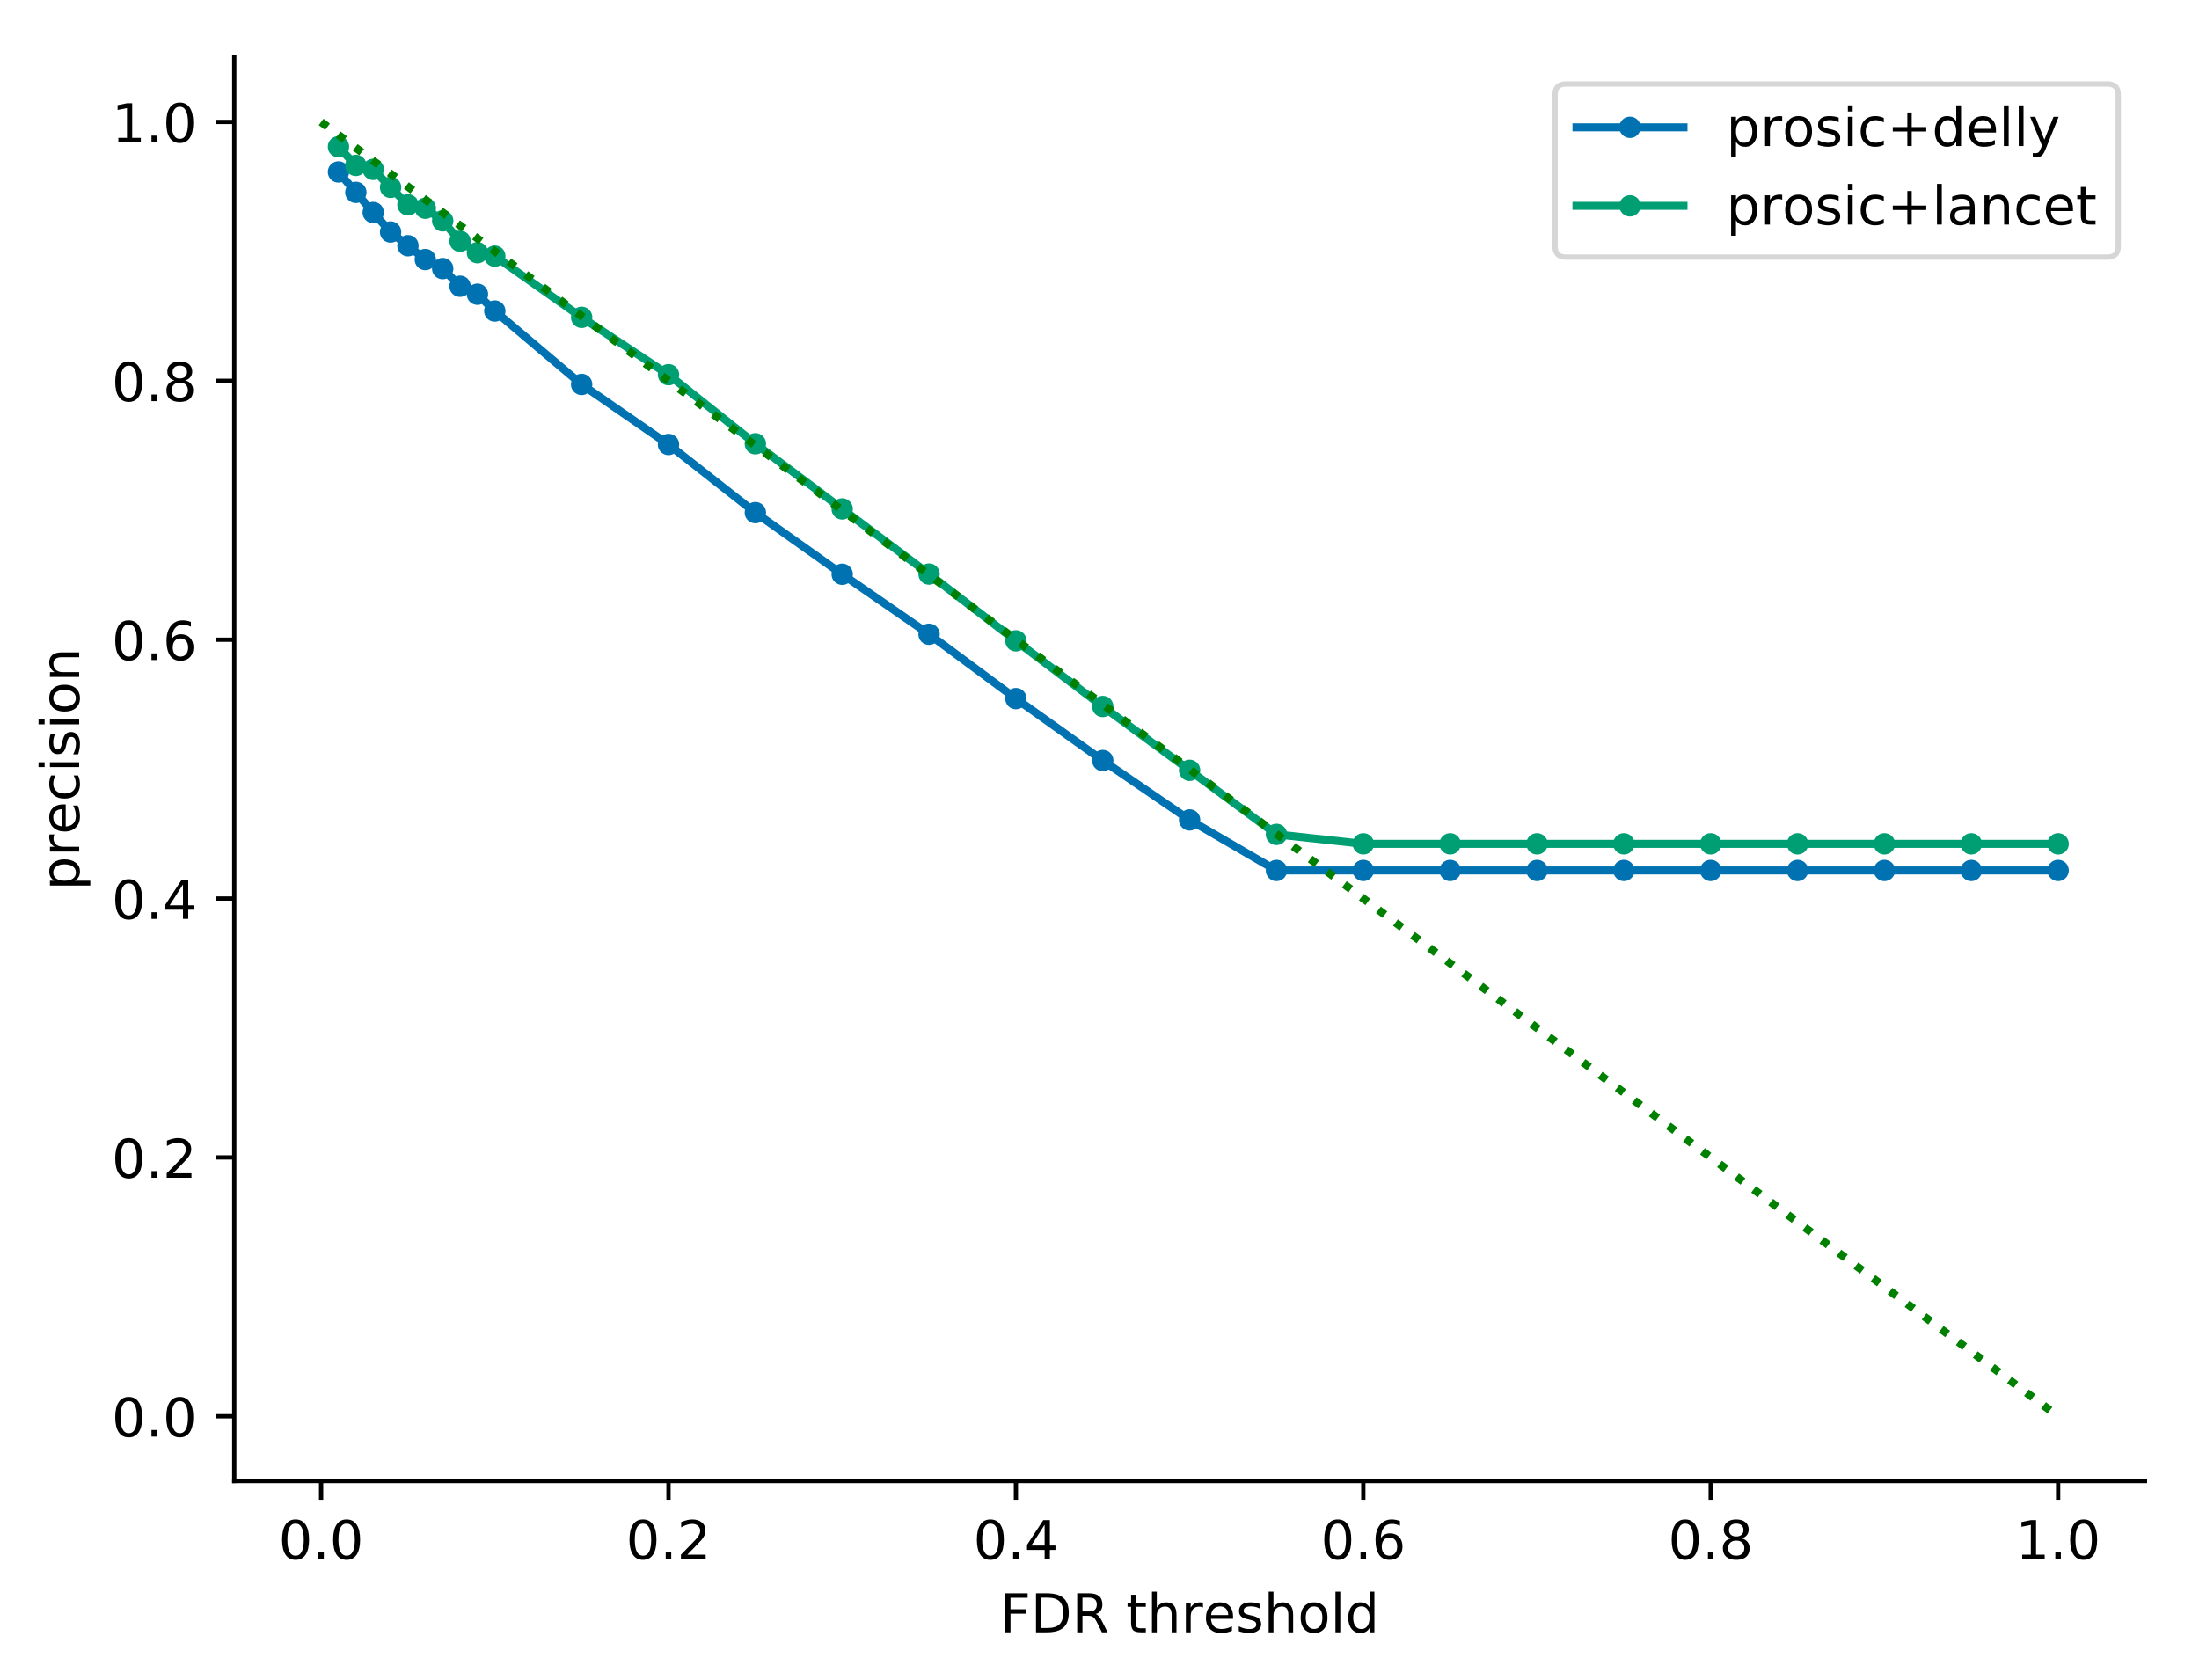
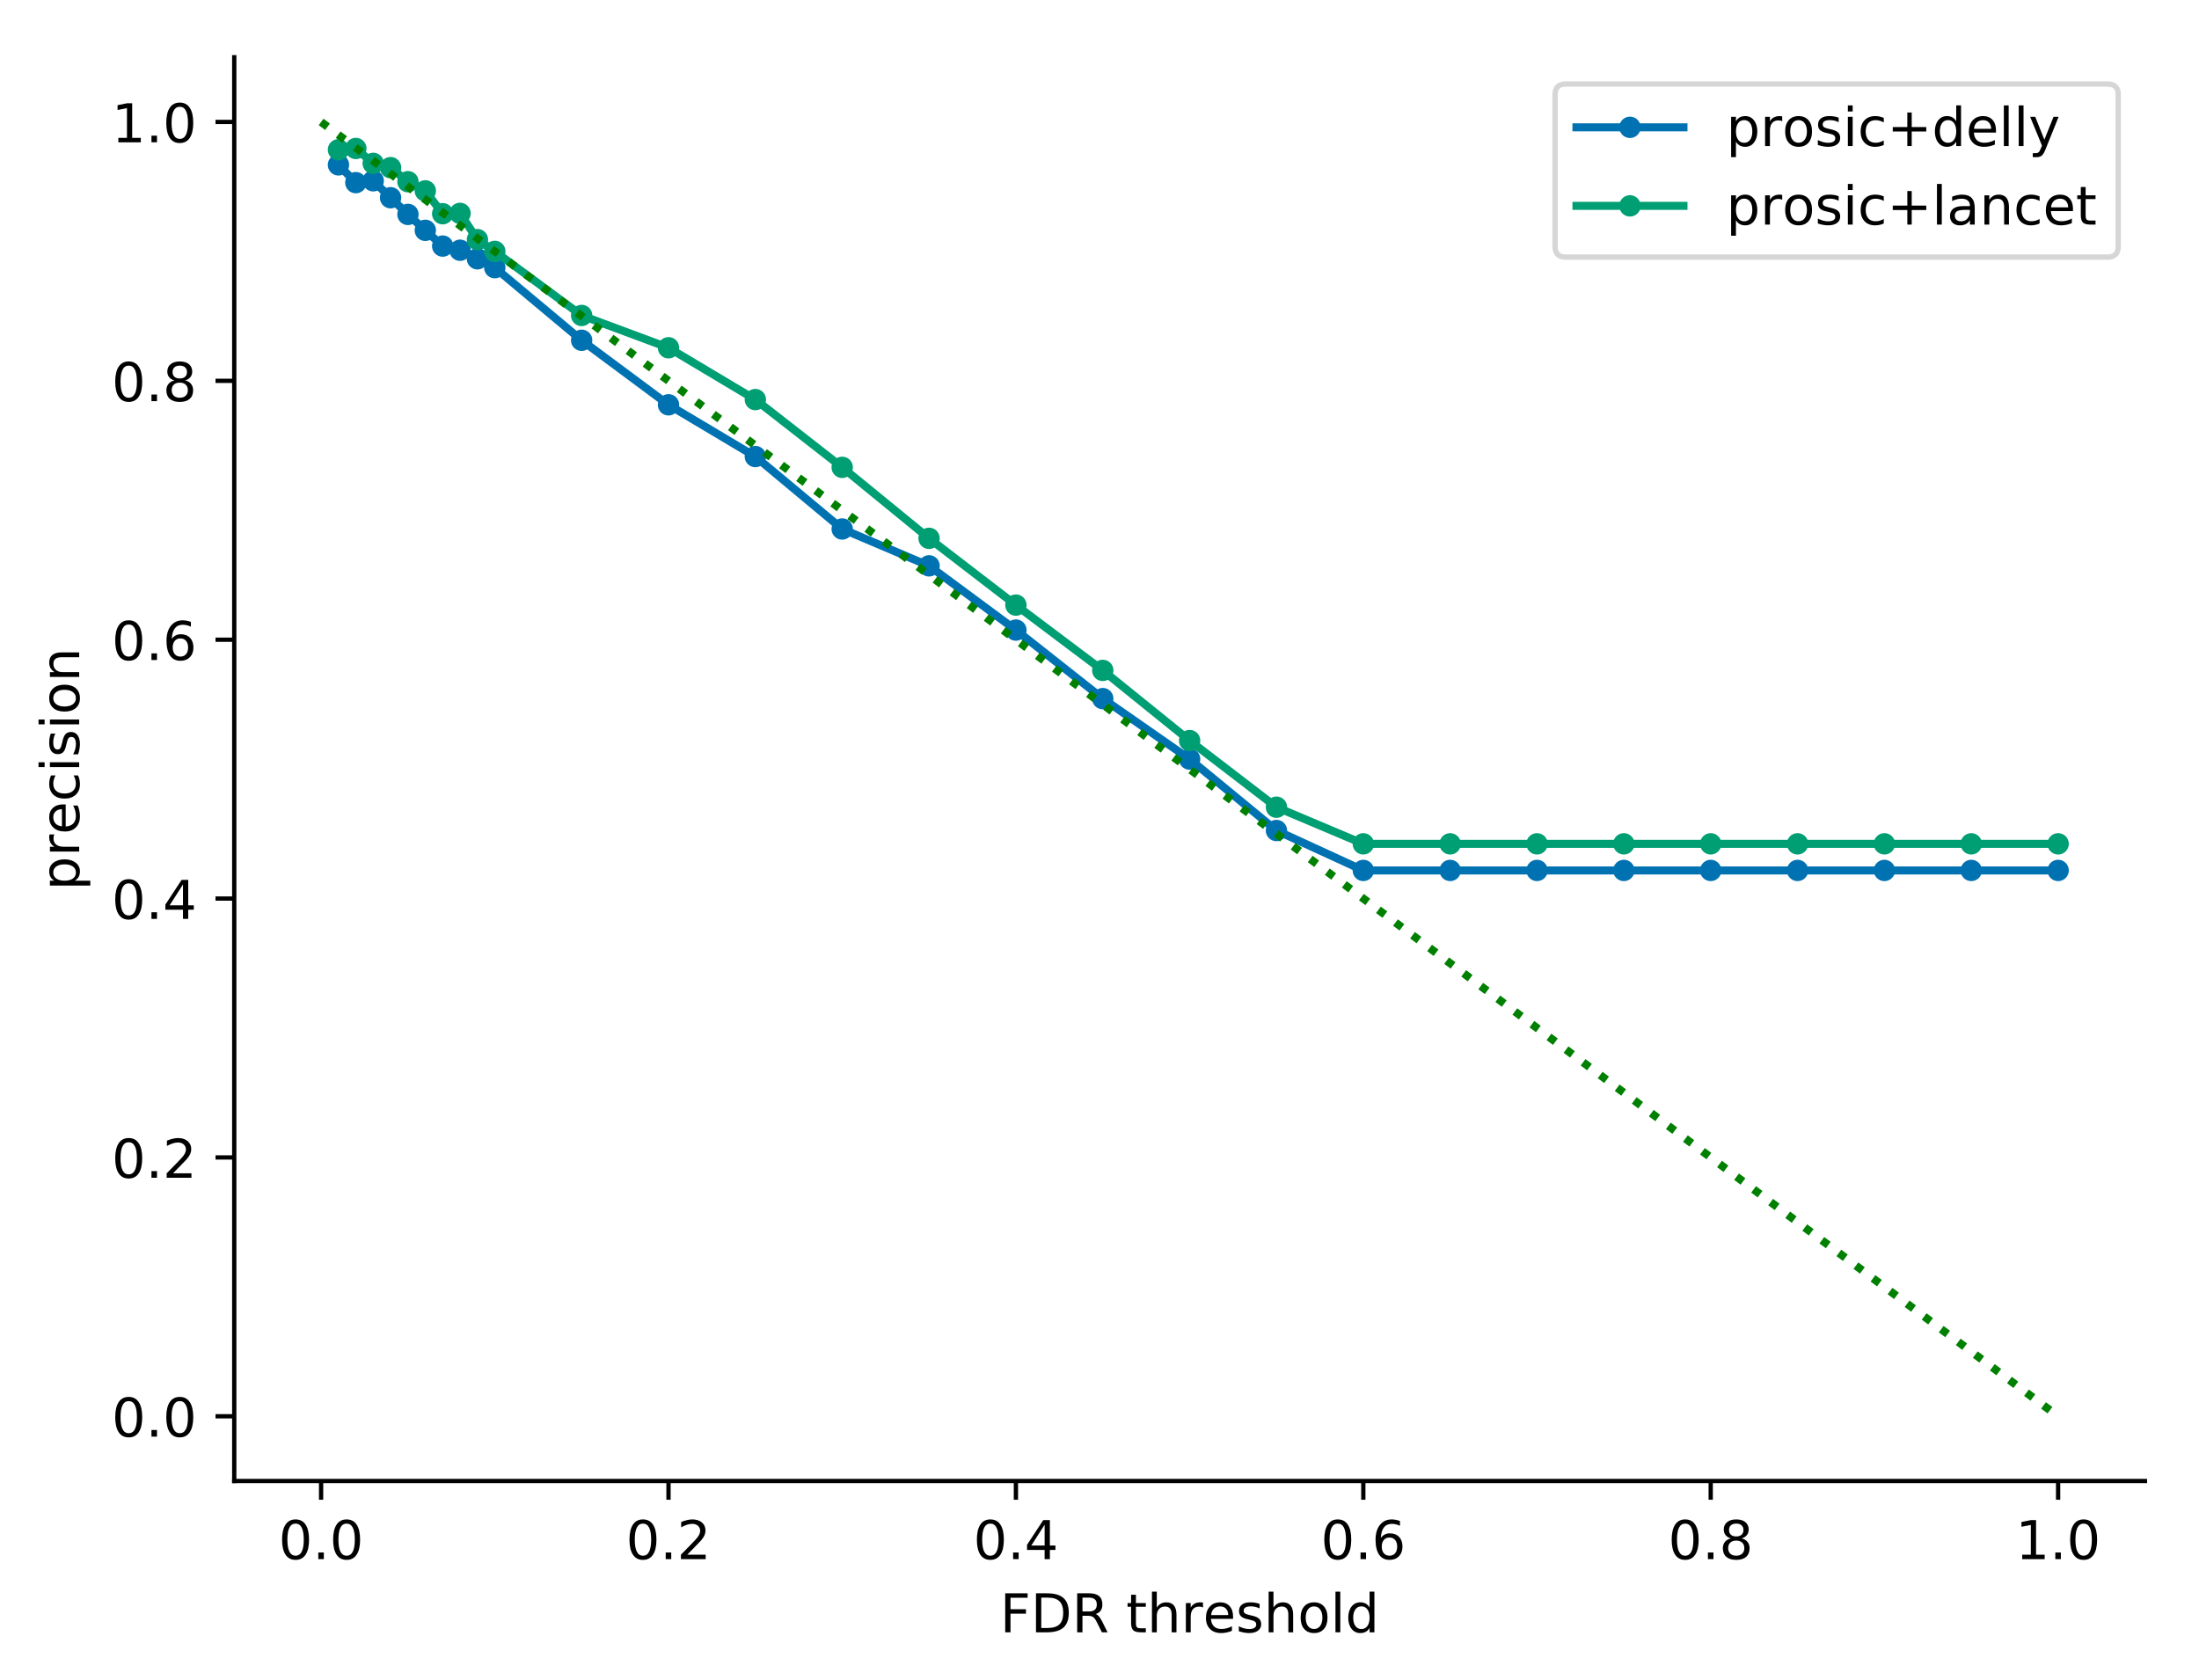
<svg xmlns="http://www.w3.org/2000/svg" xmlns:xlink="http://www.w3.org/1999/xlink" height="314pt" version="1.1" viewBox="0 0 411 314" width="411pt">
  <defs>
    <style type="text/css">
*{stroke-linecap:butt;stroke-linejoin:round;}
  </style>
  </defs>
  <g id="figure_1">
    <g id="patch_1">
      <path d="M 0 314.368  L 411.601 314.368  L 411.601 0  L 0 0  z " style="fill:#ffffff;" />
    </g>
    <g id="axes_1">
      <g id="patch_2">
        <path d="M 43.781 276.812  L 400.901 276.812  L 400.901 10.7  L 43.781 10.7  z " style="fill:#ffffff;" />
      </g>
      <g id="matplotlib.axis_1">
        <g id="xtick_1">
          <g id="line2d_1">
            <defs>
-               <path d="M 0 0  L 0 3.5  " id="m2fcd34799b" style="stroke:#000000;stroke-width:0.8;" />
-             </defs>
-             <g>
-               <use style="stroke:#000000;stroke-width:0.8;" x="60.014" xlink:href="#m2fcd34799b" y="276.812" />
+               <path d="M 0 0  L 0 3.5  " id="m5a59848151" style="stroke:#000000;stroke-width:0.8;" />
+             </defs>
+             <g>
+               <use style="stroke:#000000;stroke-width:0.8;" x="60.014" xlink:href="#m5a59848151" y="276.812" />
            </g>
          </g>
          <g id="text_1">
            <defs>
              <path d="M 31.781 66.406  Q 24.172 66.406 20.328 58.906  Q 16.5 51.422 16.5 36.375  Q 16.5 21.391 20.328 13.891  Q 24.172 6.391 31.781 6.391  Q 39.453 6.391 43.281 13.891  Q 47.125 21.391 47.125 36.375  Q 47.125 51.422 43.281 58.906  Q 39.453 66.406 31.781 66.406  z M 31.781 74.219  Q 44.047 74.219 50.516 64.516  Q 56.984 54.828 56.984 36.375  Q 56.984 17.969 50.516 8.266  Q 44.047 -1.422 31.781 -1.422  Q 19.531 -1.422 13.062 8.266  Q 6.594 17.969 6.594 36.375  Q 6.594 54.828 13.062 64.516  Q 19.531 74.219 31.781 74.219  z " id="DejaVuSans-30" />
              <path d="M 10.688 12.406  L 21 12.406  L 21 0  L 10.688 0  z " id="DejaVuSans-2e" />
            </defs>
            <g transform="translate(52.06242 291.4104)scale(0.1 -0.1)">
              <use xlink:href="#DejaVuSans-30" />
              <use x="63.623" xlink:href="#DejaVuSans-2e" />
              <use x="95.41" xlink:href="#DejaVuSans-30" />
            </g>
          </g>
        </g>
        <g id="xtick_2">
          <g id="line2d_2">
            <g>
-               <use style="stroke:#000000;stroke-width:0.8;" x="124.945" xlink:href="#m2fcd34799b" y="276.812" />
+               <use style="stroke:#000000;stroke-width:0.8;" x="124.945" xlink:href="#m5a59848151" y="276.812" />
            </g>
          </g>
          <g id="text_2">
            <defs>
              <path d="M 19.188 8.297  L 53.609 8.297  L 53.609 0  L 7.328 0  L 7.328 8.297  Q 12.938 14.109 22.625 23.891  Q 32.328 33.688 34.812 36.531  Q 39.547 41.844 41.422 45.531  Q 43.312 49.219 43.312 52.781  Q 43.312 58.594 39.234 62.25  Q 35.156 65.922 28.609 65.922  Q 23.969 65.922 18.812 64.312  Q 13.672 62.703 7.812 59.422  L 7.812 69.391  Q 13.766 71.781 18.938 73  Q 24.125 74.219 28.422 74.219  Q 39.75 74.219 46.484 68.547  Q 53.219 62.891 53.219 53.422  Q 53.219 48.922 51.531 44.891  Q 49.859 40.875 45.406 35.406  Q 44.188 33.984 37.641 27.219  Q 31.109 20.453 19.188 8.297  z " id="DejaVuSans-32" />
            </defs>
            <g transform="translate(116.9933 291.4104)scale(0.1 -0.1)">
              <use xlink:href="#DejaVuSans-30" />
              <use x="63.623" xlink:href="#DejaVuSans-2e" />
              <use x="95.41" xlink:href="#DejaVuSans-32" />
            </g>
          </g>
        </g>
        <g id="xtick_3">
          <g id="line2d_3">
            <g>
-               <use style="stroke:#000000;stroke-width:0.8;" x="189.876" xlink:href="#m2fcd34799b" y="276.812" />
+               <use style="stroke:#000000;stroke-width:0.8;" x="189.876" xlink:href="#m5a59848151" y="276.812" />
            </g>
          </g>
          <g id="text_3">
            <defs>
              <path d="M 37.797 64.312  L 12.891 25.391  L 37.797 25.391  z M 35.203 72.906  L 47.609 72.906  L 47.609 25.391  L 58.016 25.391  L 58.016 17.188  L 47.609 17.188  L 47.609 0  L 37.797 0  L 37.797 17.188  L 4.891 17.188  L 4.891 26.703  z " id="DejaVuSans-34" />
            </defs>
            <g transform="translate(181.9242 291.4104)scale(0.1 -0.1)">
              <use xlink:href="#DejaVuSans-30" />
              <use x="63.623" xlink:href="#DejaVuSans-2e" />
              <use x="95.41" xlink:href="#DejaVuSans-34" />
            </g>
          </g>
        </g>
        <g id="xtick_4">
          <g id="line2d_4">
            <g>
-               <use style="stroke:#000000;stroke-width:0.8;" x="254.807" xlink:href="#m2fcd34799b" y="276.812" />
+               <use style="stroke:#000000;stroke-width:0.8;" x="254.807" xlink:href="#m5a59848151" y="276.812" />
            </g>
          </g>
          <g id="text_4">
            <defs>
              <path d="M 33.016 40.375  Q 26.375 40.375 22.484 35.828  Q 18.609 31.297 18.609 23.391  Q 18.609 15.531 22.484 10.953  Q 26.375 6.391 33.016 6.391  Q 39.656 6.391 43.531 10.953  Q 47.406 15.531 47.406 23.391  Q 47.406 31.297 43.531 35.828  Q 39.656 40.375 33.016 40.375  z M 52.594 71.297  L 52.594 62.312  Q 48.875 64.062 45.094 64.984  Q 41.312 65.922 37.594 65.922  Q 27.828 65.922 22.672 59.328  Q 17.531 52.734 16.797 39.406  Q 19.672 43.656 24.016 45.922  Q 28.375 48.188 33.594 48.188  Q 44.578 48.188 50.953 41.516  Q 57.328 34.859 57.328 23.391  Q 57.328 12.156 50.688 5.359  Q 44.047 -1.422 33.016 -1.422  Q 20.359 -1.422 13.672 8.266  Q 6.984 17.969 6.984 36.375  Q 6.984 53.656 15.188 63.938  Q 23.391 74.219 37.203 74.219  Q 40.922 74.219 44.703 73.484  Q 48.484 72.75 52.594 71.297  z " id="DejaVuSans-36" />
            </defs>
            <g transform="translate(246.8551 291.4104)scale(0.1 -0.1)">
              <use xlink:href="#DejaVuSans-30" />
              <use x="63.623" xlink:href="#DejaVuSans-2e" />
              <use x="95.41" xlink:href="#DejaVuSans-36" />
            </g>
          </g>
        </g>
        <g id="xtick_5">
          <g id="line2d_5">
            <g>
-               <use style="stroke:#000000;stroke-width:0.8;" x="319.738" xlink:href="#m2fcd34799b" y="276.812" />
+               <use style="stroke:#000000;stroke-width:0.8;" x="319.738" xlink:href="#m5a59848151" y="276.812" />
            </g>
          </g>
          <g id="text_5">
            <defs>
              <path d="M 31.781 34.625  Q 24.75 34.625 20.719 30.859  Q 16.703 27.094 16.703 20.516  Q 16.703 13.922 20.719 10.156  Q 24.75 6.391 31.781 6.391  Q 38.812 6.391 42.859 10.172  Q 46.922 13.969 46.922 20.516  Q 46.922 27.094 42.891 30.859  Q 38.875 34.625 31.781 34.625  z M 21.922 38.812  Q 15.578 40.375 12.031 44.719  Q 8.5 49.078 8.5 55.328  Q 8.5 64.062 14.719 69.141  Q 20.953 74.219 31.781 74.219  Q 42.672 74.219 48.875 69.141  Q 55.078 64.062 55.078 55.328  Q 55.078 49.078 51.531 44.719  Q 48 40.375 41.703 38.812  Q 48.828 37.156 52.797 32.312  Q 56.781 27.484 56.781 20.516  Q 56.781 9.906 50.312 4.234  Q 43.844 -1.422 31.781 -1.422  Q 19.734 -1.422 13.25 4.234  Q 6.781 9.906 6.781 20.516  Q 6.781 27.484 10.781 32.312  Q 14.797 37.156 21.922 38.812  z M 18.312 54.391  Q 18.312 48.734 21.844 45.562  Q 25.391 42.391 31.781 42.391  Q 38.141 42.391 41.719 45.562  Q 45.312 48.734 45.312 54.391  Q 45.312 60.062 41.719 63.234  Q 38.141 66.406 31.781 66.406  Q 25.391 66.406 21.844 63.234  Q 18.312 60.062 18.312 54.391  z " id="DejaVuSans-38" />
            </defs>
            <g transform="translate(311.7861 291.4104)scale(0.1 -0.1)">
              <use xlink:href="#DejaVuSans-30" />
              <use x="63.623" xlink:href="#DejaVuSans-2e" />
              <use x="95.41" xlink:href="#DejaVuSans-38" />
            </g>
          </g>
        </g>
        <g id="xtick_6">
          <g id="line2d_6">
            <g>
-               <use style="stroke:#000000;stroke-width:0.8;" x="384.669" xlink:href="#m2fcd34799b" y="276.812" />
+               <use style="stroke:#000000;stroke-width:0.8;" x="384.669" xlink:href="#m5a59848151" y="276.812" />
            </g>
          </g>
          <g id="text_6">
            <defs>
              <path d="M 12.406 8.297  L 28.516 8.297  L 28.516 63.922  L 10.984 60.406  L 10.984 69.391  L 28.422 72.906  L 38.281 72.906  L 38.281 8.297  L 54.391 8.297  L 54.391 0  L 12.406 0  z " id="DejaVuSans-31" />
            </defs>
            <g transform="translate(376.717 291.4104)scale(0.1 -0.1)">
              <use xlink:href="#DejaVuSans-31" />
              <use x="63.623" xlink:href="#DejaVuSans-2e" />
              <use x="95.41" xlink:href="#DejaVuSans-30" />
            </g>
          </g>
        </g>
        <g id="text_7">
          <defs>
            <path d="M 9.812 72.906  L 51.703 72.906  L 51.703 64.594  L 19.672 64.594  L 19.672 43.109  L 48.578 43.109  L 48.578 34.812  L 19.672 34.812  L 19.672 0  L 9.812 0  z " id="DejaVuSans-46" />
            <path d="M 19.672 64.797  L 19.672 8.109  L 31.594 8.109  Q 46.688 8.109 53.688 14.938  Q 60.688 21.781 60.688 36.531  Q 60.688 51.172 53.688 57.984  Q 46.688 64.797 31.594 64.797  z M 9.812 72.906  L 30.078 72.906  Q 51.266 72.906 61.172 64.094  Q 71.094 55.281 71.094 36.531  Q 71.094 17.672 61.125 8.828  Q 51.172 0 30.078 0  L 9.812 0  z " id="DejaVuSans-44" />
            <path d="M 44.391 34.188  Q 47.562 33.109 50.562 29.594  Q 53.562 26.078 56.594 19.922  L 66.609 0  L 56 0  L 46.688 18.703  Q 43.062 26.031 39.672 28.422  Q 36.281 30.812 30.422 30.812  L 19.672 30.812  L 19.672 0  L 9.812 0  L 9.812 72.906  L 32.078 72.906  Q 44.578 72.906 50.734 67.672  Q 56.891 62.453 56.891 51.906  Q 56.891 45.016 53.688 40.469  Q 50.484 35.938 44.391 34.188  z M 19.672 64.797  L 19.672 38.922  L 32.078 38.922  Q 39.203 38.922 42.844 42.219  Q 46.484 45.516 46.484 51.906  Q 46.484 58.297 42.844 61.547  Q 39.203 64.797 32.078 64.797  z " id="DejaVuSans-52" />
            <path id="DejaVuSans-20" />
            <path d="M 18.312 70.219  L 18.312 54.688  L 36.812 54.688  L 36.812 47.703  L 18.312 47.703  L 18.312 18.016  Q 18.312 11.328 20.141 9.422  Q 21.969 7.516 27.594 7.516  L 36.812 7.516  L 36.812 0  L 27.594 0  Q 17.188 0 13.234 3.875  Q 9.281 7.766 9.281 18.016  L 9.281 47.703  L 2.688 47.703  L 2.688 54.688  L 9.281 54.688  L 9.281 70.219  z " id="DejaVuSans-74" />
            <path d="M 54.891 33.016  L 54.891 0  L 45.906 0  L 45.906 32.719  Q 45.906 40.484 42.875 44.328  Q 39.844 48.188 33.797 48.188  Q 26.516 48.188 22.312 43.547  Q 18.109 38.922 18.109 30.906  L 18.109 0  L 9.078 0  L 9.078 75.984  L 18.109 75.984  L 18.109 46.188  Q 21.344 51.125 25.703 53.562  Q 30.078 56 35.797 56  Q 45.219 56 50.047 50.172  Q 54.891 44.344 54.891 33.016  z " id="DejaVuSans-68" />
            <path d="M 41.109 46.297  Q 39.594 47.172 37.812 47.578  Q 36.031 48 33.891 48  Q 26.266 48 22.188 43.047  Q 18.109 38.094 18.109 28.812  L 18.109 0  L 9.078 0  L 9.078 54.688  L 18.109 54.688  L 18.109 46.188  Q 20.953 51.172 25.484 53.578  Q 30.031 56 36.531 56  Q 37.453 56 38.578 55.875  Q 39.703 55.766 41.062 55.516  z " id="DejaVuSans-72" />
            <path d="M 56.203 29.594  L 56.203 25.203  L 14.891 25.203  Q 15.484 15.922 20.484 11.062  Q 25.484 6.203 34.422 6.203  Q 39.594 6.203 44.453 7.469  Q 49.312 8.734 54.109 11.281  L 54.109 2.781  Q 49.266 0.734 44.188 -0.344  Q 39.109 -1.422 33.891 -1.422  Q 20.797 -1.422 13.156 6.188  Q 5.516 13.812 5.516 26.812  Q 5.516 40.234 12.766 48.109  Q 20.016 56 32.328 56  Q 43.359 56 49.781 48.891  Q 56.203 41.797 56.203 29.594  z M 47.219 32.234  Q 47.125 39.594 43.094 43.984  Q 39.062 48.391 32.422 48.391  Q 24.906 48.391 20.391 44.141  Q 15.875 39.891 15.188 32.172  z " id="DejaVuSans-65" />
            <path d="M 44.281 53.078  L 44.281 44.578  Q 40.484 46.531 36.375 47.5  Q 32.281 48.484 27.875 48.484  Q 21.188 48.484 17.844 46.438  Q 14.5 44.391 14.5 40.281  Q 14.5 37.156 16.891 35.375  Q 19.281 33.594 26.516 31.984  L 29.594 31.297  Q 39.156 29.25 43.188 25.516  Q 47.219 21.781 47.219 15.094  Q 47.219 7.469 41.188 3.016  Q 35.156 -1.422 24.609 -1.422  Q 20.219 -1.422 15.453 -0.562  Q 10.688 0.297 5.422 2  L 5.422 11.281  Q 10.406 8.688 15.234 7.391  Q 20.062 6.109 24.812 6.109  Q 31.156 6.109 34.562 8.281  Q 37.984 10.453 37.984 14.406  Q 37.984 18.062 35.516 20.016  Q 33.062 21.969 24.703 23.781  L 21.578 24.516  Q 13.234 26.266 9.516 29.906  Q 5.812 33.547 5.812 39.891  Q 5.812 47.609 11.281 51.797  Q 16.75 56 26.812 56  Q 31.781 56 36.172 55.266  Q 40.578 54.547 44.281 53.078  z " id="DejaVuSans-73" />
            <path d="M 30.609 48.391  Q 23.391 48.391 19.188 42.75  Q 14.984 37.109 14.984 27.297  Q 14.984 17.484 19.156 11.844  Q 23.344 6.203 30.609 6.203  Q 37.797 6.203 41.984 11.859  Q 46.188 17.531 46.188 27.297  Q 46.188 37.016 41.984 42.703  Q 37.797 48.391 30.609 48.391  z M 30.609 56  Q 42.328 56 49.016 48.375  Q 55.719 40.766 55.719 27.297  Q 55.719 13.875 49.016 6.219  Q 42.328 -1.422 30.609 -1.422  Q 18.844 -1.422 12.172 6.219  Q 5.516 13.875 5.516 27.297  Q 5.516 40.766 12.172 48.375  Q 18.844 56 30.609 56  z " id="DejaVuSans-6f" />
            <path d="M 9.422 75.984  L 18.406 75.984  L 18.406 0  L 9.422 0  z " id="DejaVuSans-6c" />
            <path d="M 45.406 46.391  L 45.406 75.984  L 54.391 75.984  L 54.391 0  L 45.406 0  L 45.406 8.203  Q 42.578 3.328 38.25 0.953  Q 33.938 -1.422 27.875 -1.422  Q 17.969 -1.422 11.734 6.484  Q 5.516 14.406 5.516 27.297  Q 5.516 40.188 11.734 48.094  Q 17.969 56 27.875 56  Q 33.938 56 38.25 53.625  Q 42.578 51.266 45.406 46.391  z M 14.797 27.297  Q 14.797 17.391 18.875 11.75  Q 22.953 6.109 30.078 6.109  Q 37.203 6.109 41.297 11.75  Q 45.406 17.391 45.406 27.297  Q 45.406 37.203 41.297 42.844  Q 37.203 48.484 30.078 48.484  Q 22.953 48.484 18.875 42.844  Q 14.797 37.203 14.797 27.297  z " id="DejaVuSans-64" />
          </defs>
          <g transform="translate(186.8967 305.0886)scale(0.1 -0.1)">
            <use xlink:href="#DejaVuSans-46" />
            <use x="57.52" xlink:href="#DejaVuSans-44" />
            <use x="134.521" xlink:href="#DejaVuSans-52" />
            <use x="204.004" xlink:href="#DejaVuSans-20" />
            <use x="235.791" xlink:href="#DejaVuSans-74" />
            <use x="275" xlink:href="#DejaVuSans-68" />
            <use x="338.379" xlink:href="#DejaVuSans-72" />
            <use x="379.461" xlink:href="#DejaVuSans-65" />
            <use x="440.984" xlink:href="#DejaVuSans-73" />
            <use x="493.084" xlink:href="#DejaVuSans-68" />
            <use x="556.463" xlink:href="#DejaVuSans-6f" />
            <use x="617.645" xlink:href="#DejaVuSans-6c" />
            <use x="645.428" xlink:href="#DejaVuSans-64" />
          </g>
        </g>
      </g>
      <g id="matplotlib.axis_2">
        <g id="ytick_1">
          <g id="line2d_7">
            <defs>
-               <path d="M 0 0  L -3.5 0  " id="me7075ee76c" style="stroke:#000000;stroke-width:0.8;" />
-             </defs>
-             <g>
-               <use style="stroke:#000000;stroke-width:0.8;" x="43.781" xlink:href="#me7075ee76c" y="264.716" />
+               <path d="M 0 0  L -3.5 0  " id="mbabe1c4896" style="stroke:#000000;stroke-width:0.8;" />
+             </defs>
+             <g>
+               <use style="stroke:#000000;stroke-width:0.8;" x="43.781" xlink:href="#mbabe1c4896" y="264.716" />
            </g>
          </g>
          <g id="text_8">
            <g transform="translate(20.87813 268.5152)scale(0.1 -0.1)">
              <use xlink:href="#DejaVuSans-30" />
              <use x="63.623" xlink:href="#DejaVuSans-2e" />
              <use x="95.41" xlink:href="#DejaVuSans-30" />
            </g>
          </g>
        </g>
        <g id="ytick_2">
          <g id="line2d_8">
            <g>
-               <use style="stroke:#000000;stroke-width:0.8;" x="43.781" xlink:href="#me7075ee76c" y="216.332" />
+               <use style="stroke:#000000;stroke-width:0.8;" x="43.781" xlink:href="#mbabe1c4896" y="216.332" />
            </g>
          </g>
          <g id="text_9">
            <g transform="translate(20.87813 220.1312)scale(0.1 -0.1)">
              <use xlink:href="#DejaVuSans-30" />
              <use x="63.623" xlink:href="#DejaVuSans-2e" />
              <use x="95.41" xlink:href="#DejaVuSans-32" />
            </g>
          </g>
        </g>
        <g id="ytick_3">
          <g id="line2d_9">
            <g>
-               <use style="stroke:#000000;stroke-width:0.8;" x="43.781" xlink:href="#me7075ee76c" y="167.948" />
+               <use style="stroke:#000000;stroke-width:0.8;" x="43.781" xlink:href="#mbabe1c4896" y="167.948" />
            </g>
          </g>
          <g id="text_10">
            <g transform="translate(20.87813 171.7472)scale(0.1 -0.1)">
              <use xlink:href="#DejaVuSans-30" />
              <use x="63.623" xlink:href="#DejaVuSans-2e" />
              <use x="95.41" xlink:href="#DejaVuSans-34" />
            </g>
          </g>
        </g>
        <g id="ytick_4">
          <g id="line2d_10">
            <g>
-               <use style="stroke:#000000;stroke-width:0.8;" x="43.781" xlink:href="#me7075ee76c" y="119.564" />
+               <use style="stroke:#000000;stroke-width:0.8;" x="43.781" xlink:href="#mbabe1c4896" y="119.564" />
            </g>
          </g>
          <g id="text_11">
            <g transform="translate(20.87813 123.3632)scale(0.1 -0.1)">
              <use xlink:href="#DejaVuSans-30" />
              <use x="63.623" xlink:href="#DejaVuSans-2e" />
              <use x="95.41" xlink:href="#DejaVuSans-36" />
            </g>
          </g>
        </g>
        <g id="ytick_5">
          <g id="line2d_11">
            <g>
-               <use style="stroke:#000000;stroke-width:0.8;" x="43.781" xlink:href="#me7075ee76c" y="71.18" />
+               <use style="stroke:#000000;stroke-width:0.8;" x="43.781" xlink:href="#mbabe1c4896" y="71.18" />
            </g>
          </g>
          <g id="text_12">
            <g transform="translate(20.87813 74.97922)scale(0.1 -0.1)">
              <use xlink:href="#DejaVuSans-30" />
              <use x="63.623" xlink:href="#DejaVuSans-2e" />
              <use x="95.41" xlink:href="#DejaVuSans-38" />
            </g>
          </g>
        </g>
        <g id="ytick_6">
          <g id="line2d_12">
            <g>
-               <use style="stroke:#000000;stroke-width:0.8;" x="43.781" xlink:href="#me7075ee76c" y="22.796" />
+               <use style="stroke:#000000;stroke-width:0.8;" x="43.781" xlink:href="#mbabe1c4896" y="22.796" />
            </g>
          </g>
          <g id="text_13">
            <g transform="translate(20.87813 26.59522)scale(0.1 -0.1)">
              <use xlink:href="#DejaVuSans-31" />
              <use x="63.623" xlink:href="#DejaVuSans-2e" />
              <use x="95.41" xlink:href="#DejaVuSans-30" />
            </g>
          </g>
        </g>
        <g id="text_14">
          <defs>
            <path d="M 18.109 8.203  L 18.109 -20.797  L 9.078 -20.797  L 9.078 54.688  L 18.109 54.688  L 18.109 46.391  Q 20.953 51.266 25.266 53.625  Q 29.594 56 35.594 56  Q 45.562 56 51.781 48.094  Q 58.016 40.188 58.016 27.297  Q 58.016 14.406 51.781 6.484  Q 45.562 -1.422 35.594 -1.422  Q 29.594 -1.422 25.266 0.953  Q 20.953 3.328 18.109 8.203  z M 48.688 27.297  Q 48.688 37.203 44.609 42.844  Q 40.531 48.484 33.406 48.484  Q 26.266 48.484 22.188 42.844  Q 18.109 37.203 18.109 27.297  Q 18.109 17.391 22.188 11.75  Q 26.266 6.109 33.406 6.109  Q 40.531 6.109 44.609 11.75  Q 48.688 17.391 48.688 27.297  z " id="DejaVuSans-70" />
            <path d="M 48.781 52.594  L 48.781 44.188  Q 44.969 46.297 41.141 47.344  Q 37.312 48.391 33.406 48.391  Q 24.656 48.391 19.812 42.844  Q 14.984 37.312 14.984 27.297  Q 14.984 17.281 19.812 11.734  Q 24.656 6.203 33.406 6.203  Q 37.312 6.203 41.141 7.25  Q 44.969 8.297 48.781 10.406  L 48.781 2.094  Q 45.016 0.344 40.984 -0.531  Q 36.969 -1.422 32.422 -1.422  Q 20.062 -1.422 12.781 6.344  Q 5.516 14.109 5.516 27.297  Q 5.516 40.672 12.859 48.328  Q 20.219 56 33.016 56  Q 37.156 56 41.109 55.141  Q 45.062 54.297 48.781 52.594  z " id="DejaVuSans-63" />
            <path d="M 9.422 54.688  L 18.406 54.688  L 18.406 0  L 9.422 0  z M 9.422 75.984  L 18.406 75.984  L 18.406 64.594  L 9.422 64.594  z " id="DejaVuSans-69" />
            <path d="M 54.891 33.016  L 54.891 0  L 45.906 0  L 45.906 32.719  Q 45.906 40.484 42.875 44.328  Q 39.844 48.188 33.797 48.188  Q 26.516 48.188 22.312 43.547  Q 18.109 38.922 18.109 30.906  L 18.109 0  L 9.078 0  L 9.078 54.688  L 18.109 54.688  L 18.109 46.188  Q 21.344 51.125 25.703 53.562  Q 30.078 56 35.797 56  Q 45.219 56 50.047 50.172  Q 54.891 44.344 54.891 33.016  z " id="DejaVuSans-6e" />
          </defs>
          <g transform="translate(14.79844 166.4208)rotate(-90)scale(0.1 -0.1)">
            <use xlink:href="#DejaVuSans-70" />
            <use x="63.477" xlink:href="#DejaVuSans-72" />
            <use x="104.559" xlink:href="#DejaVuSans-65" />
            <use x="166.082" xlink:href="#DejaVuSans-63" />
            <use x="221.062" xlink:href="#DejaVuSans-69" />
            <use x="248.846" xlink:href="#DejaVuSans-73" />
            <use x="300.945" xlink:href="#DejaVuSans-69" />
            <use x="328.729" xlink:href="#DejaVuSans-6f" />
            <use x="389.91" xlink:href="#DejaVuSans-6e" />
          </g>
        </g>
      </g>
      <g id="line2d_13">
-         <path clip-path="url(#p6b8056b2cf)" d="M 63.261 32.141  L 66.507 35.955  L 69.754 39.72  L 73 43.364  L 76.247 45.928  L 79.493 48.512  L 82.74 50.201  L 85.986 53.501  L 89.233 54.991  L 92.479 58.133  L 108.712 71.857  L 124.945 83.078  L 141.178 95.815  L 157.41 107.331  L 173.643 118.543  L 189.876 130.576  L 206.109 142.15  L 222.341 153.248  L 238.574 162.691  L 254.807 162.691  L 271.039 162.691  L 287.272 162.691  L 303.505 162.691  L 319.738 162.691  L 335.97 162.691  L 352.203 162.691  L 368.436 162.691  L 384.669 162.691  " style="fill:none;stroke:#0072b2;stroke-linecap:square;stroke-width:1.5;" />
+         <path clip-path="url(#p7b83135fb4)" d="M 63.261 30.815  L 66.507 34.136  L 69.754 33.792  L 73 36.957  L 76.247 40.076  L 79.493 43.05  L 82.74 45.994  L 85.986 46.77  L 89.233 48.373  L 92.479 50.025  L 108.712 63.602  L 124.945 75.66  L 141.178 85.333  L 157.41 98.871  L 173.643 105.76  L 189.876 117.767  L 206.109 130.576  L 222.341 141.879  L 238.574 155.23  L 254.807 162.691  L 271.039 162.691  L 287.272 162.691  L 303.505 162.691  L 319.738 162.691  L 335.97 162.691  L 352.203 162.691  L 368.436 162.691  L 384.669 162.691  " style="fill:none;stroke:#0072b2;stroke-linecap:square;stroke-width:1.5;" />
        <defs>
-           <path d="M 0 1.5  C 0.398 1.5 0.779 1.342 1.061 1.061  C 1.342 0.779 1.5 0.398 1.5 0  C 1.5 -0.398 1.342 -0.779 1.061 -1.061  C 0.779 -1.342 0.398 -1.5 0 -1.5  C -0.398 -1.5 -0.779 -1.342 -1.061 -1.061  C -1.342 -0.779 -1.5 -0.398 -1.5 0  C -1.5 0.398 -1.342 0.779 -1.061 1.061  C -0.779 1.342 -0.398 1.5 0 1.5  z " id="mb14d067a95" style="stroke:#0072b2;" />
+           <path d="M 0 1.5  C 0.398 1.5 0.779 1.342 1.061 1.061  C 1.342 0.779 1.5 0.398 1.5 0  C 1.5 -0.398 1.342 -0.779 1.061 -1.061  C 0.779 -1.342 0.398 -1.5 0 -1.5  C -0.398 -1.5 -0.779 -1.342 -1.061 -1.061  C -1.342 -0.779 -1.5 -0.398 -1.5 0  C -1.5 0.398 -1.342 0.779 -1.061 1.061  C -0.779 1.342 -0.398 1.5 0 1.5  z " id="me6f0446457" style="stroke:#0072b2;" />
        </defs>
-         <g clip-path="url(#p6b8056b2cf)">
-           <use style="fill:#0072b2;stroke:#0072b2;" x="63.261" xlink:href="#mb14d067a95" y="32.141" />
-           <use style="fill:#0072b2;stroke:#0072b2;" x="66.507" xlink:href="#mb14d067a95" y="35.955" />
-           <use style="fill:#0072b2;stroke:#0072b2;" x="69.754" xlink:href="#mb14d067a95" y="39.72" />
-           <use style="fill:#0072b2;stroke:#0072b2;" x="73" xlink:href="#mb14d067a95" y="43.364" />
-           <use style="fill:#0072b2;stroke:#0072b2;" x="76.247" xlink:href="#mb14d067a95" y="45.928" />
-           <use style="fill:#0072b2;stroke:#0072b2;" x="79.493" xlink:href="#mb14d067a95" y="48.512" />
-           <use style="fill:#0072b2;stroke:#0072b2;" x="82.74" xlink:href="#mb14d067a95" y="50.201" />
-           <use style="fill:#0072b2;stroke:#0072b2;" x="85.986" xlink:href="#mb14d067a95" y="53.501" />
-           <use style="fill:#0072b2;stroke:#0072b2;" x="89.233" xlink:href="#mb14d067a95" y="54.991" />
-           <use style="fill:#0072b2;stroke:#0072b2;" x="92.479" xlink:href="#mb14d067a95" y="58.133" />
-           <use style="fill:#0072b2;stroke:#0072b2;" x="108.712" xlink:href="#mb14d067a95" y="71.857" />
-           <use style="fill:#0072b2;stroke:#0072b2;" x="124.945" xlink:href="#mb14d067a95" y="83.078" />
-           <use style="fill:#0072b2;stroke:#0072b2;" x="141.178" xlink:href="#mb14d067a95" y="95.815" />
-           <use style="fill:#0072b2;stroke:#0072b2;" x="157.41" xlink:href="#mb14d067a95" y="107.331" />
-           <use style="fill:#0072b2;stroke:#0072b2;" x="173.643" xlink:href="#mb14d067a95" y="118.543" />
-           <use style="fill:#0072b2;stroke:#0072b2;" x="189.876" xlink:href="#mb14d067a95" y="130.576" />
-           <use style="fill:#0072b2;stroke:#0072b2;" x="206.109" xlink:href="#mb14d067a95" y="142.15" />
-           <use style="fill:#0072b2;stroke:#0072b2;" x="222.341" xlink:href="#mb14d067a95" y="153.248" />
-           <use style="fill:#0072b2;stroke:#0072b2;" x="238.574" xlink:href="#mb14d067a95" y="162.691" />
-           <use style="fill:#0072b2;stroke:#0072b2;" x="254.807" xlink:href="#mb14d067a95" y="162.691" />
-           <use style="fill:#0072b2;stroke:#0072b2;" x="271.039" xlink:href="#mb14d067a95" y="162.691" />
-           <use style="fill:#0072b2;stroke:#0072b2;" x="287.272" xlink:href="#mb14d067a95" y="162.691" />
-           <use style="fill:#0072b2;stroke:#0072b2;" x="303.505" xlink:href="#mb14d067a95" y="162.691" />
-           <use style="fill:#0072b2;stroke:#0072b2;" x="319.738" xlink:href="#mb14d067a95" y="162.691" />
-           <use style="fill:#0072b2;stroke:#0072b2;" x="335.97" xlink:href="#mb14d067a95" y="162.691" />
-           <use style="fill:#0072b2;stroke:#0072b2;" x="352.203" xlink:href="#mb14d067a95" y="162.691" />
-           <use style="fill:#0072b2;stroke:#0072b2;" x="368.436" xlink:href="#mb14d067a95" y="162.691" />
-           <use style="fill:#0072b2;stroke:#0072b2;" x="384.669" xlink:href="#mb14d067a95" y="162.691" />
+         <g clip-path="url(#p7b83135fb4)">
+           <use style="fill:#0072b2;stroke:#0072b2;" x="63.261" xlink:href="#me6f0446457" y="30.815" />
+           <use style="fill:#0072b2;stroke:#0072b2;" x="66.507" xlink:href="#me6f0446457" y="34.136" />
+           <use style="fill:#0072b2;stroke:#0072b2;" x="69.754" xlink:href="#me6f0446457" y="33.792" />
+           <use style="fill:#0072b2;stroke:#0072b2;" x="73" xlink:href="#me6f0446457" y="36.957" />
+           <use style="fill:#0072b2;stroke:#0072b2;" x="76.247" xlink:href="#me6f0446457" y="40.076" />
+           <use style="fill:#0072b2;stroke:#0072b2;" x="79.493" xlink:href="#me6f0446457" y="43.05" />
+           <use style="fill:#0072b2;stroke:#0072b2;" x="82.74" xlink:href="#me6f0446457" y="45.994" />
+           <use style="fill:#0072b2;stroke:#0072b2;" x="85.986" xlink:href="#me6f0446457" y="46.77" />
+           <use style="fill:#0072b2;stroke:#0072b2;" x="89.233" xlink:href="#me6f0446457" y="48.373" />
+           <use style="fill:#0072b2;stroke:#0072b2;" x="92.479" xlink:href="#me6f0446457" y="50.025" />
+           <use style="fill:#0072b2;stroke:#0072b2;" x="108.712" xlink:href="#me6f0446457" y="63.602" />
+           <use style="fill:#0072b2;stroke:#0072b2;" x="124.945" xlink:href="#me6f0446457" y="75.66" />
+           <use style="fill:#0072b2;stroke:#0072b2;" x="141.178" xlink:href="#me6f0446457" y="85.333" />
+           <use style="fill:#0072b2;stroke:#0072b2;" x="157.41" xlink:href="#me6f0446457" y="98.871" />
+           <use style="fill:#0072b2;stroke:#0072b2;" x="173.643" xlink:href="#me6f0446457" y="105.76" />
+           <use style="fill:#0072b2;stroke:#0072b2;" x="189.876" xlink:href="#me6f0446457" y="117.767" />
+           <use style="fill:#0072b2;stroke:#0072b2;" x="206.109" xlink:href="#me6f0446457" y="130.576" />
+           <use style="fill:#0072b2;stroke:#0072b2;" x="222.341" xlink:href="#me6f0446457" y="141.879" />
+           <use style="fill:#0072b2;stroke:#0072b2;" x="238.574" xlink:href="#me6f0446457" y="155.23" />
+           <use style="fill:#0072b2;stroke:#0072b2;" x="254.807" xlink:href="#me6f0446457" y="162.691" />
+           <use style="fill:#0072b2;stroke:#0072b2;" x="271.039" xlink:href="#me6f0446457" y="162.691" />
+           <use style="fill:#0072b2;stroke:#0072b2;" x="287.272" xlink:href="#me6f0446457" y="162.691" />
+           <use style="fill:#0072b2;stroke:#0072b2;" x="303.505" xlink:href="#me6f0446457" y="162.691" />
+           <use style="fill:#0072b2;stroke:#0072b2;" x="319.738" xlink:href="#me6f0446457" y="162.691" />
+           <use style="fill:#0072b2;stroke:#0072b2;" x="335.97" xlink:href="#me6f0446457" y="162.691" />
+           <use style="fill:#0072b2;stroke:#0072b2;" x="352.203" xlink:href="#me6f0446457" y="162.691" />
+           <use style="fill:#0072b2;stroke:#0072b2;" x="368.436" xlink:href="#me6f0446457" y="162.691" />
+           <use style="fill:#0072b2;stroke:#0072b2;" x="384.669" xlink:href="#me6f0446457" y="162.691" />
        </g>
      </g>
      <g id="line2d_14">
-         <path clip-path="url(#p6b8056b2cf)" d="M 63.261 27.43  L 66.507 30.92  L 69.754 31.658  L 73 35.023  L 76.247 38.293  L 79.493 38.924  L 82.74 41.276  L 85.986 45.089  L 89.233 47.232  L 92.479 47.878  L 108.712 59.312  L 124.945 70.035  L 141.178 82.942  L 157.41 95.123  L 173.643 107.294  L 189.876 119.777  L 206.109 132.05  L 222.341 143.978  L 238.574 155.952  L 254.807 157.72  L 271.039 157.72  L 287.272 157.72  L 303.505 157.72  L 319.738 157.72  L 335.97 157.72  L 352.203 157.72  L 368.436 157.72  L 384.669 157.72  " style="fill:none;stroke:#009e73;stroke-linecap:square;stroke-width:1.5;" />
+         <path clip-path="url(#p7b83135fb4)" d="M 63.261 27.987  L 66.507 27.753  L 69.754 30.537  L 73 31.334  L 76.247 33.962  L 79.493 35.674  L 82.74 39.947  L 85.986 39.883  L 89.233 44.789  L 92.479 46.988  L 108.712 58.963  L 124.945 65  L 141.178 74.686  L 157.41 87.351  L 173.643 100.621  L 189.876 113.098  L 206.109 125.304  L 222.341 138.416  L 238.574 150.871  L 254.807 157.72  L 271.039 157.72  L 287.272 157.72  L 303.505 157.72  L 319.738 157.72  L 335.97 157.72  L 352.203 157.72  L 368.436 157.72  L 384.669 157.72  " style="fill:none;stroke:#009e73;stroke-linecap:square;stroke-width:1.5;" />
        <defs>
-           <path d="M 0 1.5  C 0.398 1.5 0.779 1.342 1.061 1.061  C 1.342 0.779 1.5 0.398 1.5 0  C 1.5 -0.398 1.342 -0.779 1.061 -1.061  C 0.779 -1.342 0.398 -1.5 0 -1.5  C -0.398 -1.5 -0.779 -1.342 -1.061 -1.061  C -1.342 -0.779 -1.5 -0.398 -1.5 0  C -1.5 0.398 -1.342 0.779 -1.061 1.061  C -0.779 1.342 -0.398 1.5 0 1.5  z " id="ma41ade29a4" style="stroke:#009e73;" />
+           <path d="M 0 1.5  C 0.398 1.5 0.779 1.342 1.061 1.061  C 1.342 0.779 1.5 0.398 1.5 0  C 1.5 -0.398 1.342 -0.779 1.061 -1.061  C 0.779 -1.342 0.398 -1.5 0 -1.5  C -0.398 -1.5 -0.779 -1.342 -1.061 -1.061  C -1.342 -0.779 -1.5 -0.398 -1.5 0  C -1.5 0.398 -1.342 0.779 -1.061 1.061  C -0.779 1.342 -0.398 1.5 0 1.5  z " id="m487d9cb59c" style="stroke:#009e73;" />
        </defs>
-         <g clip-path="url(#p6b8056b2cf)">
-           <use style="fill:#009e73;stroke:#009e73;" x="63.261" xlink:href="#ma41ade29a4" y="27.43" />
-           <use style="fill:#009e73;stroke:#009e73;" x="66.507" xlink:href="#ma41ade29a4" y="30.92" />
-           <use style="fill:#009e73;stroke:#009e73;" x="69.754" xlink:href="#ma41ade29a4" y="31.658" />
-           <use style="fill:#009e73;stroke:#009e73;" x="73" xlink:href="#ma41ade29a4" y="35.023" />
-           <use style="fill:#009e73;stroke:#009e73;" x="76.247" xlink:href="#ma41ade29a4" y="38.293" />
-           <use style="fill:#009e73;stroke:#009e73;" x="79.493" xlink:href="#ma41ade29a4" y="38.924" />
-           <use style="fill:#009e73;stroke:#009e73;" x="82.74" xlink:href="#ma41ade29a4" y="41.276" />
-           <use style="fill:#009e73;stroke:#009e73;" x="85.986" xlink:href="#ma41ade29a4" y="45.089" />
-           <use style="fill:#009e73;stroke:#009e73;" x="89.233" xlink:href="#ma41ade29a4" y="47.232" />
-           <use style="fill:#009e73;stroke:#009e73;" x="92.479" xlink:href="#ma41ade29a4" y="47.878" />
-           <use style="fill:#009e73;stroke:#009e73;" x="108.712" xlink:href="#ma41ade29a4" y="59.312" />
-           <use style="fill:#009e73;stroke:#009e73;" x="124.945" xlink:href="#ma41ade29a4" y="70.035" />
-           <use style="fill:#009e73;stroke:#009e73;" x="141.178" xlink:href="#ma41ade29a4" y="82.942" />
-           <use style="fill:#009e73;stroke:#009e73;" x="157.41" xlink:href="#ma41ade29a4" y="95.123" />
-           <use style="fill:#009e73;stroke:#009e73;" x="173.643" xlink:href="#ma41ade29a4" y="107.294" />
-           <use style="fill:#009e73;stroke:#009e73;" x="189.876" xlink:href="#ma41ade29a4" y="119.777" />
-           <use style="fill:#009e73;stroke:#009e73;" x="206.109" xlink:href="#ma41ade29a4" y="132.05" />
-           <use style="fill:#009e73;stroke:#009e73;" x="222.341" xlink:href="#ma41ade29a4" y="143.978" />
-           <use style="fill:#009e73;stroke:#009e73;" x="238.574" xlink:href="#ma41ade29a4" y="155.952" />
-           <use style="fill:#009e73;stroke:#009e73;" x="254.807" xlink:href="#ma41ade29a4" y="157.72" />
-           <use style="fill:#009e73;stroke:#009e73;" x="271.039" xlink:href="#ma41ade29a4" y="157.72" />
-           <use style="fill:#009e73;stroke:#009e73;" x="287.272" xlink:href="#ma41ade29a4" y="157.72" />
-           <use style="fill:#009e73;stroke:#009e73;" x="303.505" xlink:href="#ma41ade29a4" y="157.72" />
-           <use style="fill:#009e73;stroke:#009e73;" x="319.738" xlink:href="#ma41ade29a4" y="157.72" />
-           <use style="fill:#009e73;stroke:#009e73;" x="335.97" xlink:href="#ma41ade29a4" y="157.72" />
-           <use style="fill:#009e73;stroke:#009e73;" x="352.203" xlink:href="#ma41ade29a4" y="157.72" />
-           <use style="fill:#009e73;stroke:#009e73;" x="368.436" xlink:href="#ma41ade29a4" y="157.72" />
-           <use style="fill:#009e73;stroke:#009e73;" x="384.669" xlink:href="#ma41ade29a4" y="157.72" />
+         <g clip-path="url(#p7b83135fb4)">
+           <use style="fill:#009e73;stroke:#009e73;" x="63.261" xlink:href="#m487d9cb59c" y="27.987" />
+           <use style="fill:#009e73;stroke:#009e73;" x="66.507" xlink:href="#m487d9cb59c" y="27.753" />
+           <use style="fill:#009e73;stroke:#009e73;" x="69.754" xlink:href="#m487d9cb59c" y="30.537" />
+           <use style="fill:#009e73;stroke:#009e73;" x="73" xlink:href="#m487d9cb59c" y="31.334" />
+           <use style="fill:#009e73;stroke:#009e73;" x="76.247" xlink:href="#m487d9cb59c" y="33.962" />
+           <use style="fill:#009e73;stroke:#009e73;" x="79.493" xlink:href="#m487d9cb59c" y="35.674" />
+           <use style="fill:#009e73;stroke:#009e73;" x="82.74" xlink:href="#m487d9cb59c" y="39.947" />
+           <use style="fill:#009e73;stroke:#009e73;" x="85.986" xlink:href="#m487d9cb59c" y="39.883" />
+           <use style="fill:#009e73;stroke:#009e73;" x="89.233" xlink:href="#m487d9cb59c" y="44.789" />
+           <use style="fill:#009e73;stroke:#009e73;" x="92.479" xlink:href="#m487d9cb59c" y="46.988" />
+           <use style="fill:#009e73;stroke:#009e73;" x="108.712" xlink:href="#m487d9cb59c" y="58.963" />
+           <use style="fill:#009e73;stroke:#009e73;" x="124.945" xlink:href="#m487d9cb59c" y="65" />
+           <use style="fill:#009e73;stroke:#009e73;" x="141.178" xlink:href="#m487d9cb59c" y="74.686" />
+           <use style="fill:#009e73;stroke:#009e73;" x="157.41" xlink:href="#m487d9cb59c" y="87.351" />
+           <use style="fill:#009e73;stroke:#009e73;" x="173.643" xlink:href="#m487d9cb59c" y="100.621" />
+           <use style="fill:#009e73;stroke:#009e73;" x="189.876" xlink:href="#m487d9cb59c" y="113.098" />
+           <use style="fill:#009e73;stroke:#009e73;" x="206.109" xlink:href="#m487d9cb59c" y="125.304" />
+           <use style="fill:#009e73;stroke:#009e73;" x="222.341" xlink:href="#m487d9cb59c" y="138.416" />
+           <use style="fill:#009e73;stroke:#009e73;" x="238.574" xlink:href="#m487d9cb59c" y="150.871" />
+           <use style="fill:#009e73;stroke:#009e73;" x="254.807" xlink:href="#m487d9cb59c" y="157.72" />
+           <use style="fill:#009e73;stroke:#009e73;" x="271.039" xlink:href="#m487d9cb59c" y="157.72" />
+           <use style="fill:#009e73;stroke:#009e73;" x="287.272" xlink:href="#m487d9cb59c" y="157.72" />
+           <use style="fill:#009e73;stroke:#009e73;" x="303.505" xlink:href="#m487d9cb59c" y="157.72" />
+           <use style="fill:#009e73;stroke:#009e73;" x="319.738" xlink:href="#m487d9cb59c" y="157.72" />
+           <use style="fill:#009e73;stroke:#009e73;" x="335.97" xlink:href="#m487d9cb59c" y="157.72" />
+           <use style="fill:#009e73;stroke:#009e73;" x="352.203" xlink:href="#m487d9cb59c" y="157.72" />
+           <use style="fill:#009e73;stroke:#009e73;" x="368.436" xlink:href="#m487d9cb59c" y="157.72" />
+           <use style="fill:#009e73;stroke:#009e73;" x="384.669" xlink:href="#m487d9cb59c" y="157.72" />
        </g>
      </g>
      <g id="line2d_15">
-         <path clip-path="url(#p6b8056b2cf)" d="M 60.014 22.796  L 384.669 264.716  " style="fill:none;stroke:#008000;stroke-dasharray:1.5,2.475;stroke-dashoffset:0;stroke-width:1.5;" />
+         <path clip-path="url(#p7b83135fb4)" d="M 60.014 22.796  L 384.669 264.716  " style="fill:none;stroke:#008000;stroke-dasharray:1.5,2.475;stroke-dashoffset:0;stroke-width:1.5;" />
      </g>
      <g id="patch_3">
        <path d="M 43.781 276.812  L 43.781 10.7  " style="fill:none;stroke:#000000;stroke-linecap:square;stroke-linejoin:miter;stroke-width:0.8;" />
      </g>
      <g id="patch_4">
        <path d="M 43.781 276.812  L 400.901 276.812  " style="fill:none;stroke:#000000;stroke-linecap:square;stroke-linejoin:miter;stroke-width:0.8;" />
      </g>
      <g id="legend_1">
        <g id="patch_5">
          <path d="M 292.645 48.056  L 393.901 48.056  Q 395.901 48.056 395.901 46.056  L 395.901 17.7  Q 395.901 15.7 393.901 15.7  L 292.645 15.7  Q 290.645 15.7 290.645 17.7  L 290.645 46.056  Q 290.645 48.056 292.645 48.056  z " style="fill:#ffffff;opacity:0.8;stroke:#cccccc;stroke-linejoin:miter;" />
        </g>
        <g id="line2d_16">
          <path d="M 294.645 23.798  L 314.645 23.798  " style="fill:none;stroke:#0072b2;stroke-linecap:square;stroke-width:1.5;" />
        </g>
        <g id="line2d_17">
          <g>
-             <use style="fill:#0072b2;stroke:#0072b2;" x="304.645" xlink:href="#mb14d067a95" y="23.798" />
+             <use style="fill:#0072b2;stroke:#0072b2;" x="304.645" xlink:href="#me6f0446457" y="23.798" />
          </g>
        </g>
        <g id="text_15">
          <defs>
            <path d="M 46 62.703  L 46 35.5  L 73.188 35.5  L 73.188 27.203  L 46 27.203  L 46 0  L 37.797 0  L 37.797 27.203  L 10.594 27.203  L 10.594 35.5  L 37.797 35.5  L 37.797 62.703  z " id="DejaVuSans-2b" />
            <path d="M 32.172 -5.078  Q 28.375 -14.844 24.75 -17.812  Q 21.141 -20.797 15.094 -20.797  L 7.906 -20.797  L 7.906 -13.281  L 13.188 -13.281  Q 16.891 -13.281 18.938 -11.516  Q 21 -9.766 23.484 -3.219  L 25.094 0.875  L 2.984 54.688  L 12.5 54.688  L 29.594 11.922  L 46.688 54.688  L 56.203 54.688  z " id="DejaVuSans-79" />
          </defs>
          <g transform="translate(322.645 27.29844)scale(0.1 -0.1)">
            <use xlink:href="#DejaVuSans-70" />
            <use x="63.477" xlink:href="#DejaVuSans-72" />
            <use x="104.559" xlink:href="#DejaVuSans-6f" />
            <use x="165.74" xlink:href="#DejaVuSans-73" />
            <use x="217.84" xlink:href="#DejaVuSans-69" />
            <use x="245.623" xlink:href="#DejaVuSans-63" />
            <use x="300.604" xlink:href="#DejaVuSans-2b" />
            <use x="384.393" xlink:href="#DejaVuSans-64" />
            <use x="447.869" xlink:href="#DejaVuSans-65" />
            <use x="509.393" xlink:href="#DejaVuSans-6c" />
            <use x="537.176" xlink:href="#DejaVuSans-6c" />
            <use x="564.959" xlink:href="#DejaVuSans-79" />
          </g>
        </g>
        <g id="line2d_18">
          <path d="M 294.645 38.477  L 314.645 38.477  " style="fill:none;stroke:#009e73;stroke-linecap:square;stroke-width:1.5;" />
        </g>
        <g id="line2d_19">
          <g>
-             <use style="fill:#009e73;stroke:#009e73;" x="304.645" xlink:href="#ma41ade29a4" y="38.477" />
+             <use style="fill:#009e73;stroke:#009e73;" x="304.645" xlink:href="#m487d9cb59c" y="38.477" />
          </g>
        </g>
        <g id="text_16">
          <defs>
            <path d="M 34.281 27.484  Q 23.391 27.484 19.188 25  Q 14.984 22.516 14.984 16.5  Q 14.984 11.719 18.141 8.906  Q 21.297 6.109 26.703 6.109  Q 34.188 6.109 38.703 11.406  Q 43.219 16.703 43.219 25.484  L 43.219 27.484  z M 52.203 31.203  L 52.203 0  L 43.219 0  L 43.219 8.297  Q 40.141 3.328 35.547 0.953  Q 30.953 -1.422 24.312 -1.422  Q 15.922 -1.422 10.953 3.297  Q 6 8.016 6 15.922  Q 6 25.141 12.172 29.828  Q 18.359 34.516 30.609 34.516  L 43.219 34.516  L 43.219 35.406  Q 43.219 41.609 39.141 45  Q 35.062 48.391 27.688 48.391  Q 23 48.391 18.547 47.266  Q 14.109 46.141 10.016 43.891  L 10.016 52.203  Q 14.938 54.109 19.578 55.047  Q 24.219 56 28.609 56  Q 40.484 56 46.344 49.844  Q 52.203 43.703 52.203 31.203  z " id="DejaVuSans-61" />
          </defs>
          <g transform="translate(322.645 41.97656)scale(0.1 -0.1)">
            <use xlink:href="#DejaVuSans-70" />
            <use x="63.477" xlink:href="#DejaVuSans-72" />
            <use x="104.559" xlink:href="#DejaVuSans-6f" />
            <use x="165.74" xlink:href="#DejaVuSans-73" />
            <use x="217.84" xlink:href="#DejaVuSans-69" />
            <use x="245.623" xlink:href="#DejaVuSans-63" />
            <use x="300.604" xlink:href="#DejaVuSans-2b" />
            <use x="384.393" xlink:href="#DejaVuSans-6c" />
            <use x="412.176" xlink:href="#DejaVuSans-61" />
            <use x="473.455" xlink:href="#DejaVuSans-6e" />
            <use x="536.834" xlink:href="#DejaVuSans-63" />
            <use x="591.814" xlink:href="#DejaVuSans-65" />
            <use x="653.338" xlink:href="#DejaVuSans-74" />
          </g>
        </g>
      </g>
    </g>
  </g>
  <defs>
-     <clipPath id="p6b8056b2cf">
+     <clipPath id="p7b83135fb4">
      <rect height="266.112" width="357.12" x="43.781" y="10.7" />
    </clipPath>
  </defs>
</svg>
